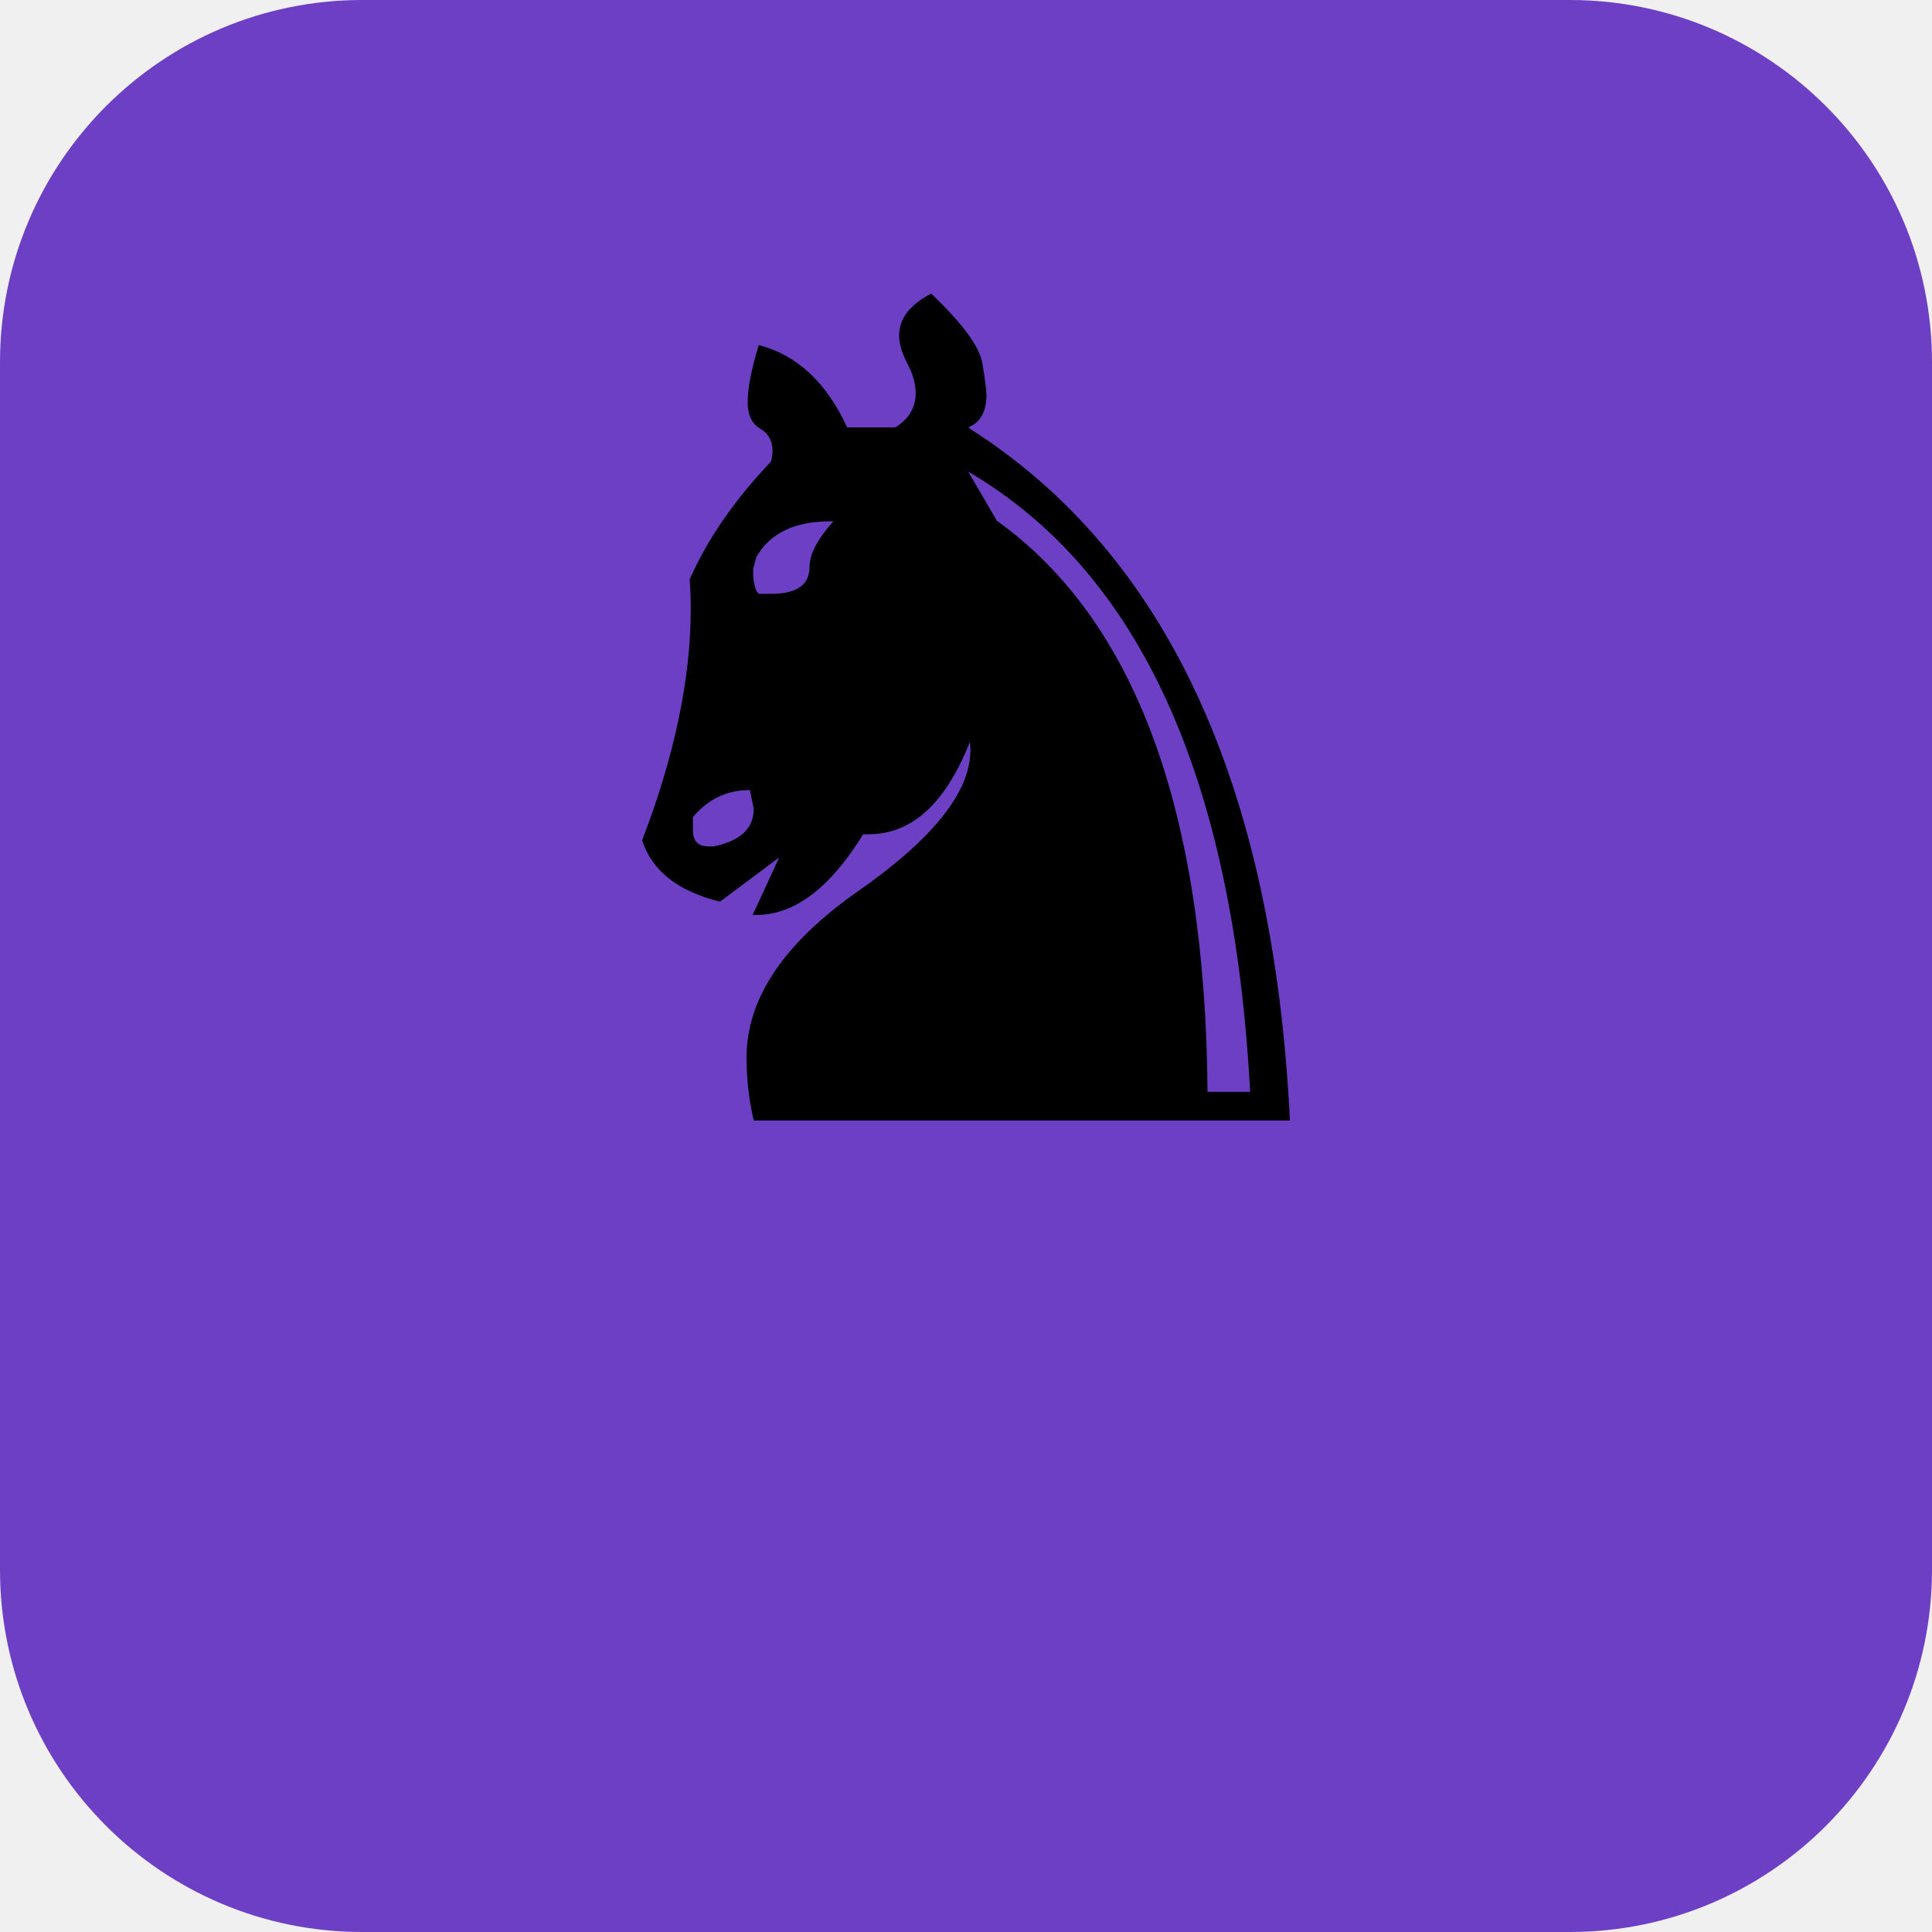
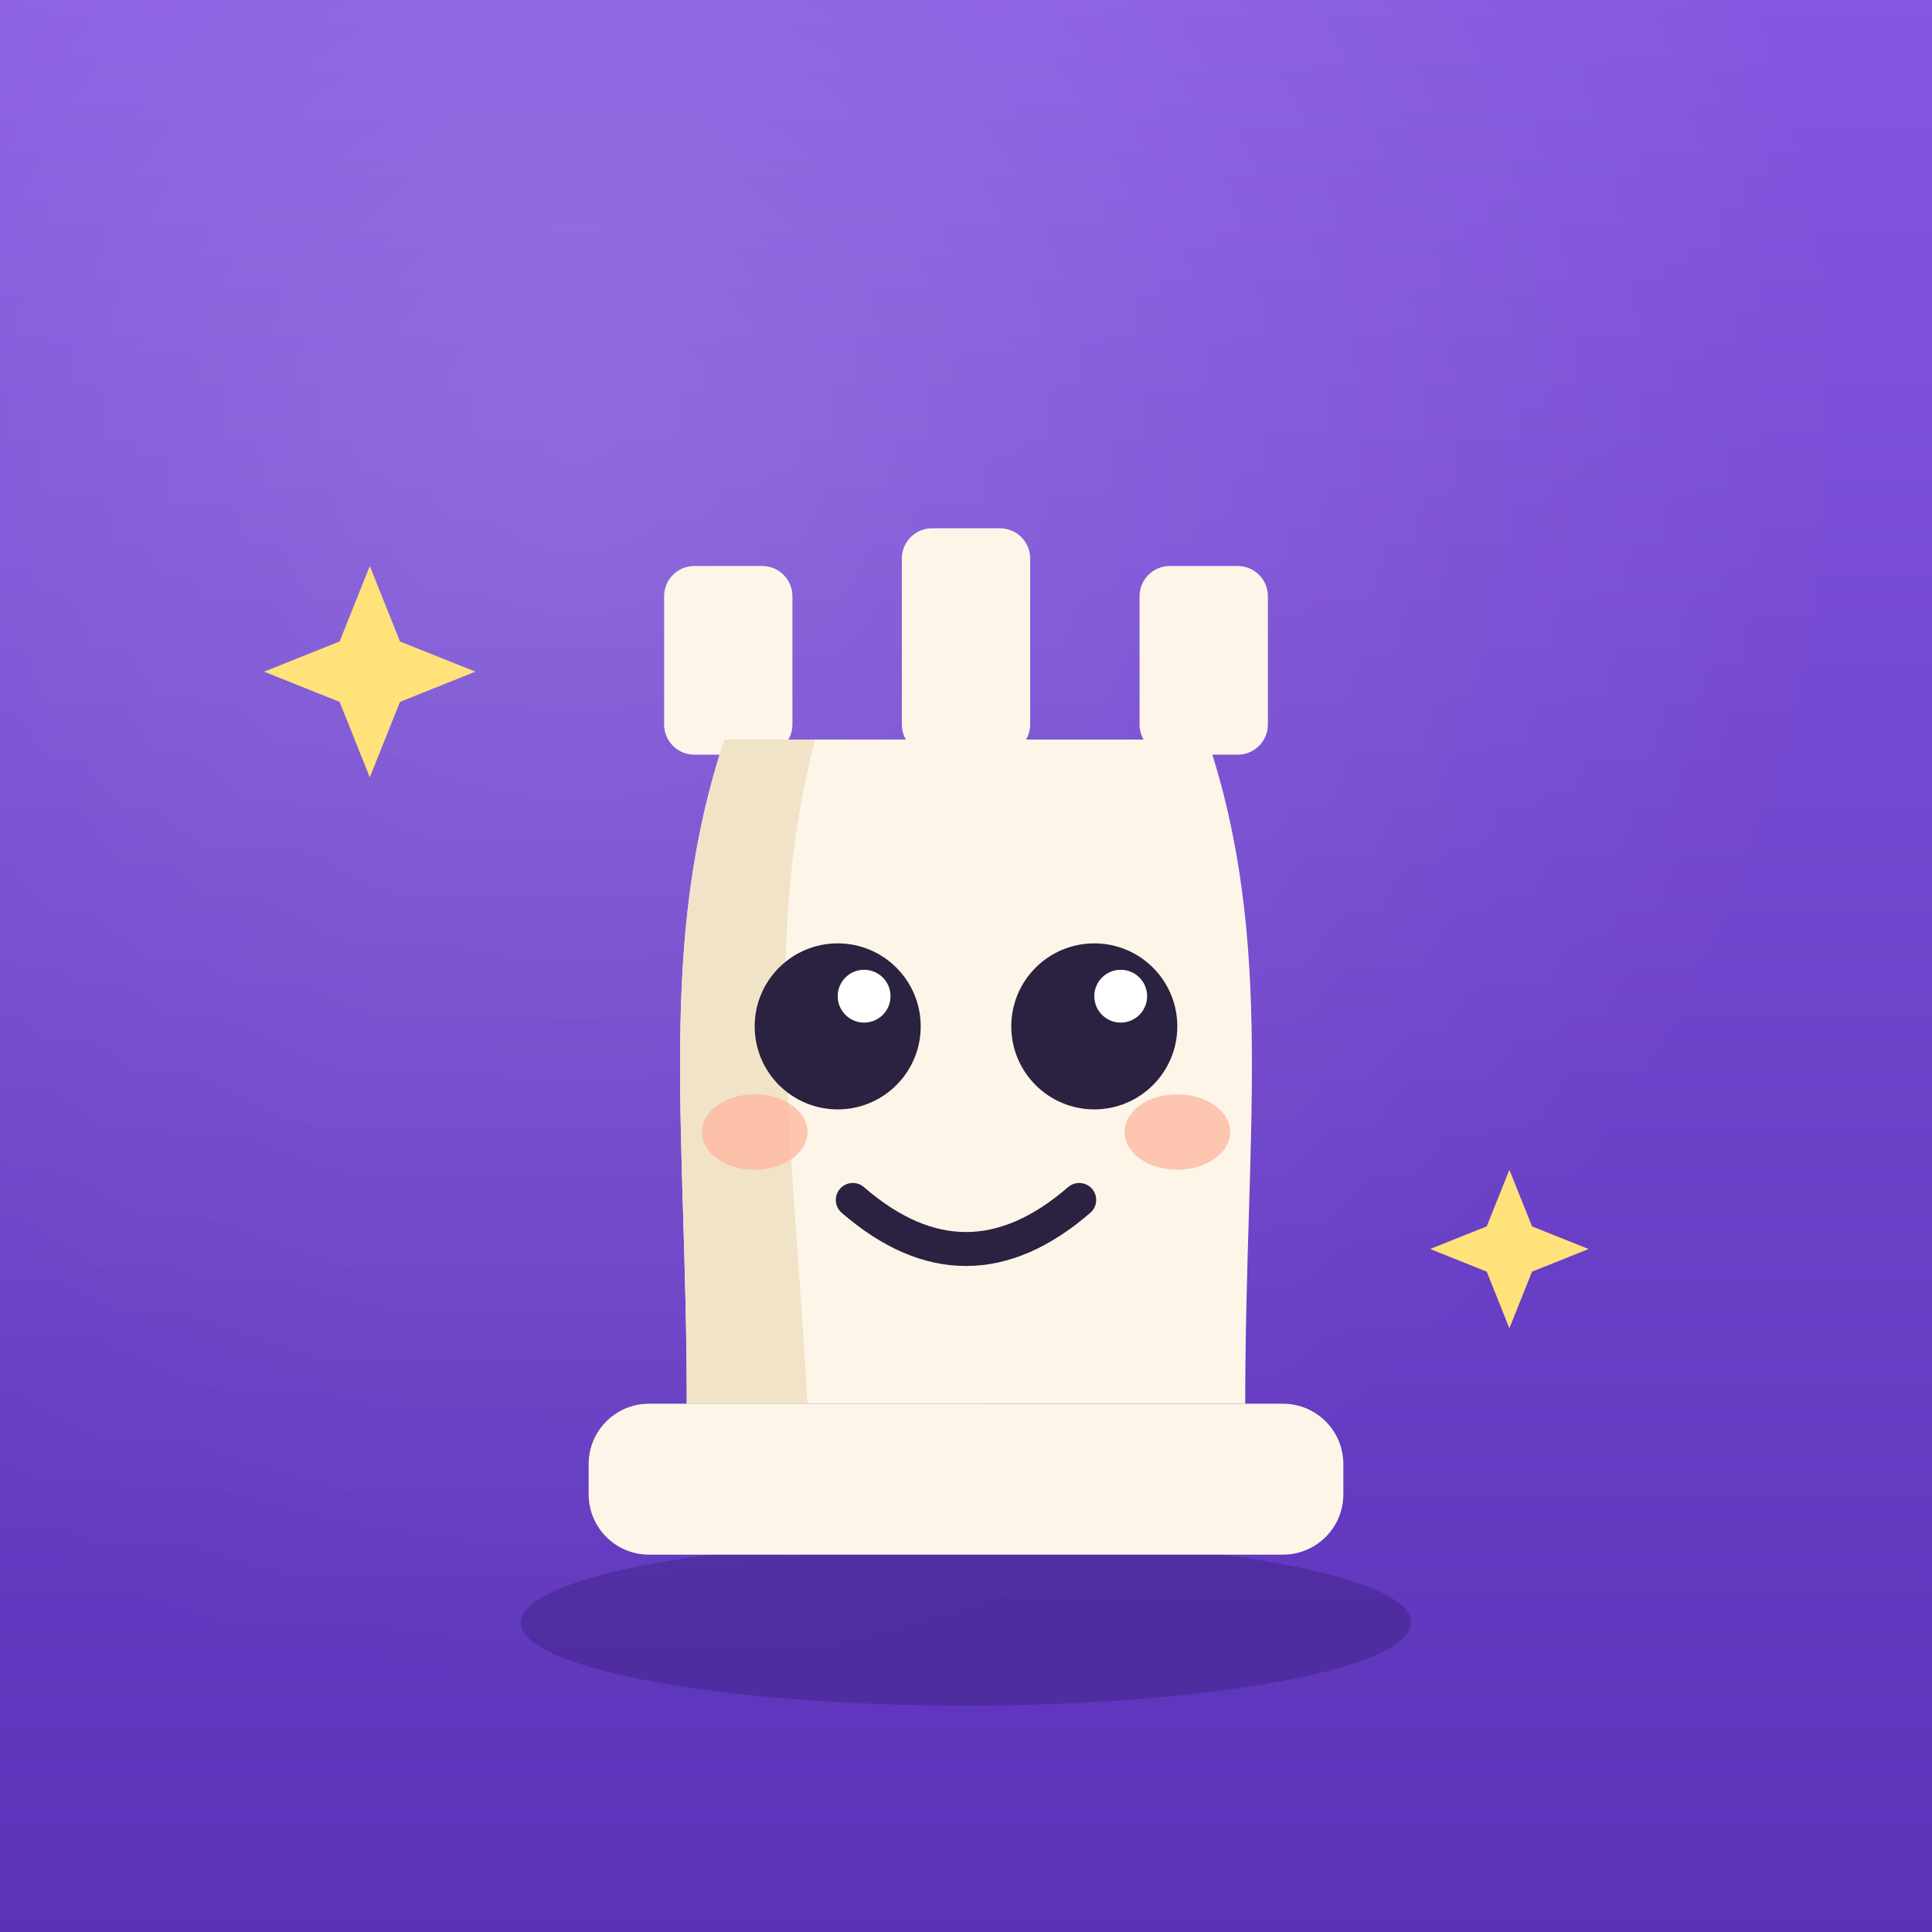
<svg xmlns="http://www.w3.org/2000/svg" viewBox="0 0 512 512">
-   <rect width="512" height="512" rx="96" fill="#6c3fc5" />
-   <text x="50%" y="58%" font-size="300" text-anchor="middle" font-family="sans-serif">♞</text>
+   <defs>
+     <linearGradient id="bg" x1="0" y1="0" x2="0" y2="1">
+       <stop offset="0" stop-color="#8457e0" />
+       <stop offset="1" stop-color="#5a32b8" />
+     </linearGradient>
+     <radialGradient id="sheen" cx="0.3" cy="0.22" r="0.65">
+       <stop offset="0" stop-color="#ffffff" stop-opacity="0.16" />
+       <stop offset="1" stop-color="#ffffff" stop-opacity="0" />
+     </radialGradient>
+   </defs>
+   <rect width="512" height="512" fill="url(#bg)" />
+   <rect width="512" height="512" fill="url(#sheen)" />
+   <ellipse cx="256" cy="430" rx="118" ry="22" fill="#2f1a6b" opacity="0.35" />
+   <g>
+     <rect x="156" y="372" width="200" height="40" rx="16" fill="#fdf6e8" />
+     <path d="M182 372 C182 300 174 250 192 196 L320 196 C338 250 330 300 330 372 Z" fill="#fdf6e8" />
+     <g fill="#fdf6e8">
+       <rect x="176" y="150" width="34" height="50" rx="8" />
+       <rect x="239" y="140" width="34" height="60" rx="8" />
+       <rect x="302" y="150" width="34" height="50" rx="8" />
+     </g>
+     <path d="M192 196 C174 250 182 300 182 372 L214 372 C210 300 202 250 216 196 Z" fill="#f1e3c8" />
+     <ellipse cx="200" cy="300" rx="14" ry="10" fill="#ffb199" opacity="0.7" />
+     <ellipse cx="312" cy="300" rx="14" ry="10" fill="#ffb199" opacity="0.7" />
+     <g>
+       <circle cx="222" cy="272" r="22" fill="#2b2140" />
+       <circle cx="290" cy="272" r="22" fill="#2b2140" />
+       <circle cx="229" cy="264" r="7" fill="#ffffff" />
+       <circle cx="297" cy="264" r="7" fill="#ffffff" />
+     </g>
+     <path d="M226 318 Q256 344 286 318" stroke="#2b2140" stroke-width="9" fill="none" stroke-linecap="round" />
+   </g>
+   <g fill="#ffe27a">
+     <path d="M98 150 l8 20 20 8 -20 8 -8 20 -8 -20 -20 -8 20 -8 Z" />
+     <path d="M400 310 l6 15 15 6 -15 6 -6 15 -6 -15 -15 -6 15 -6 Z" />
+   </g>
</svg>
